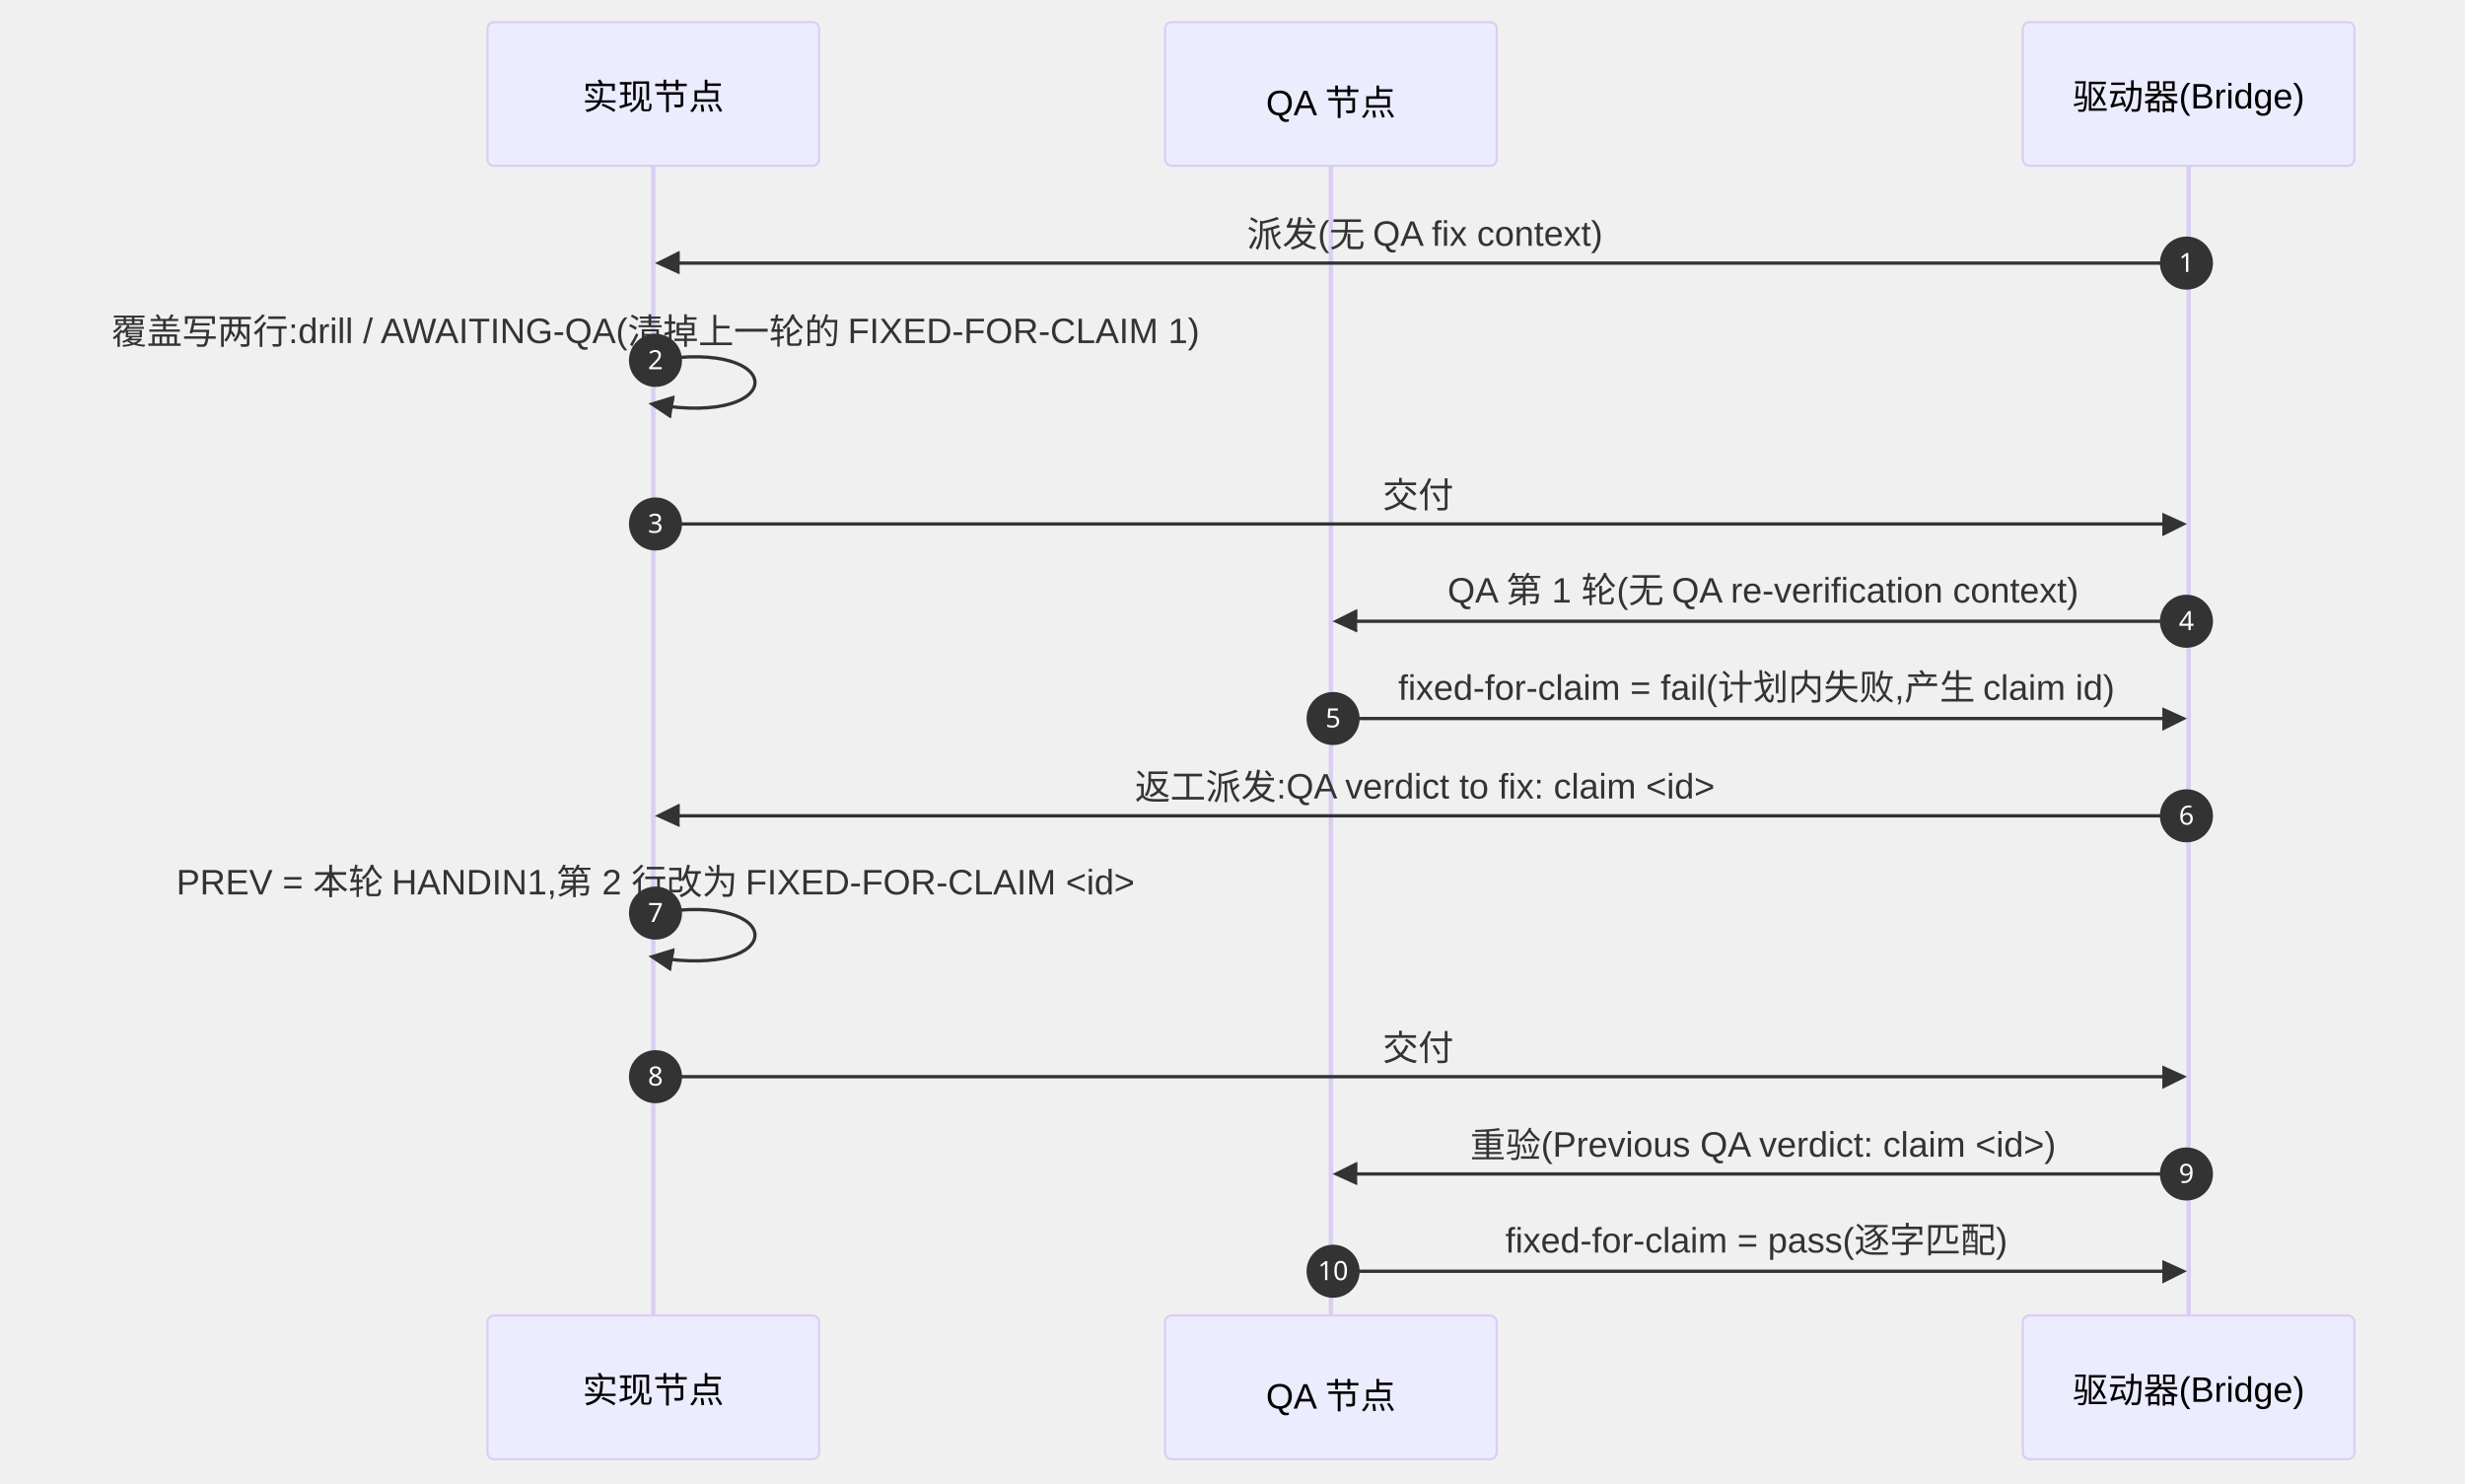
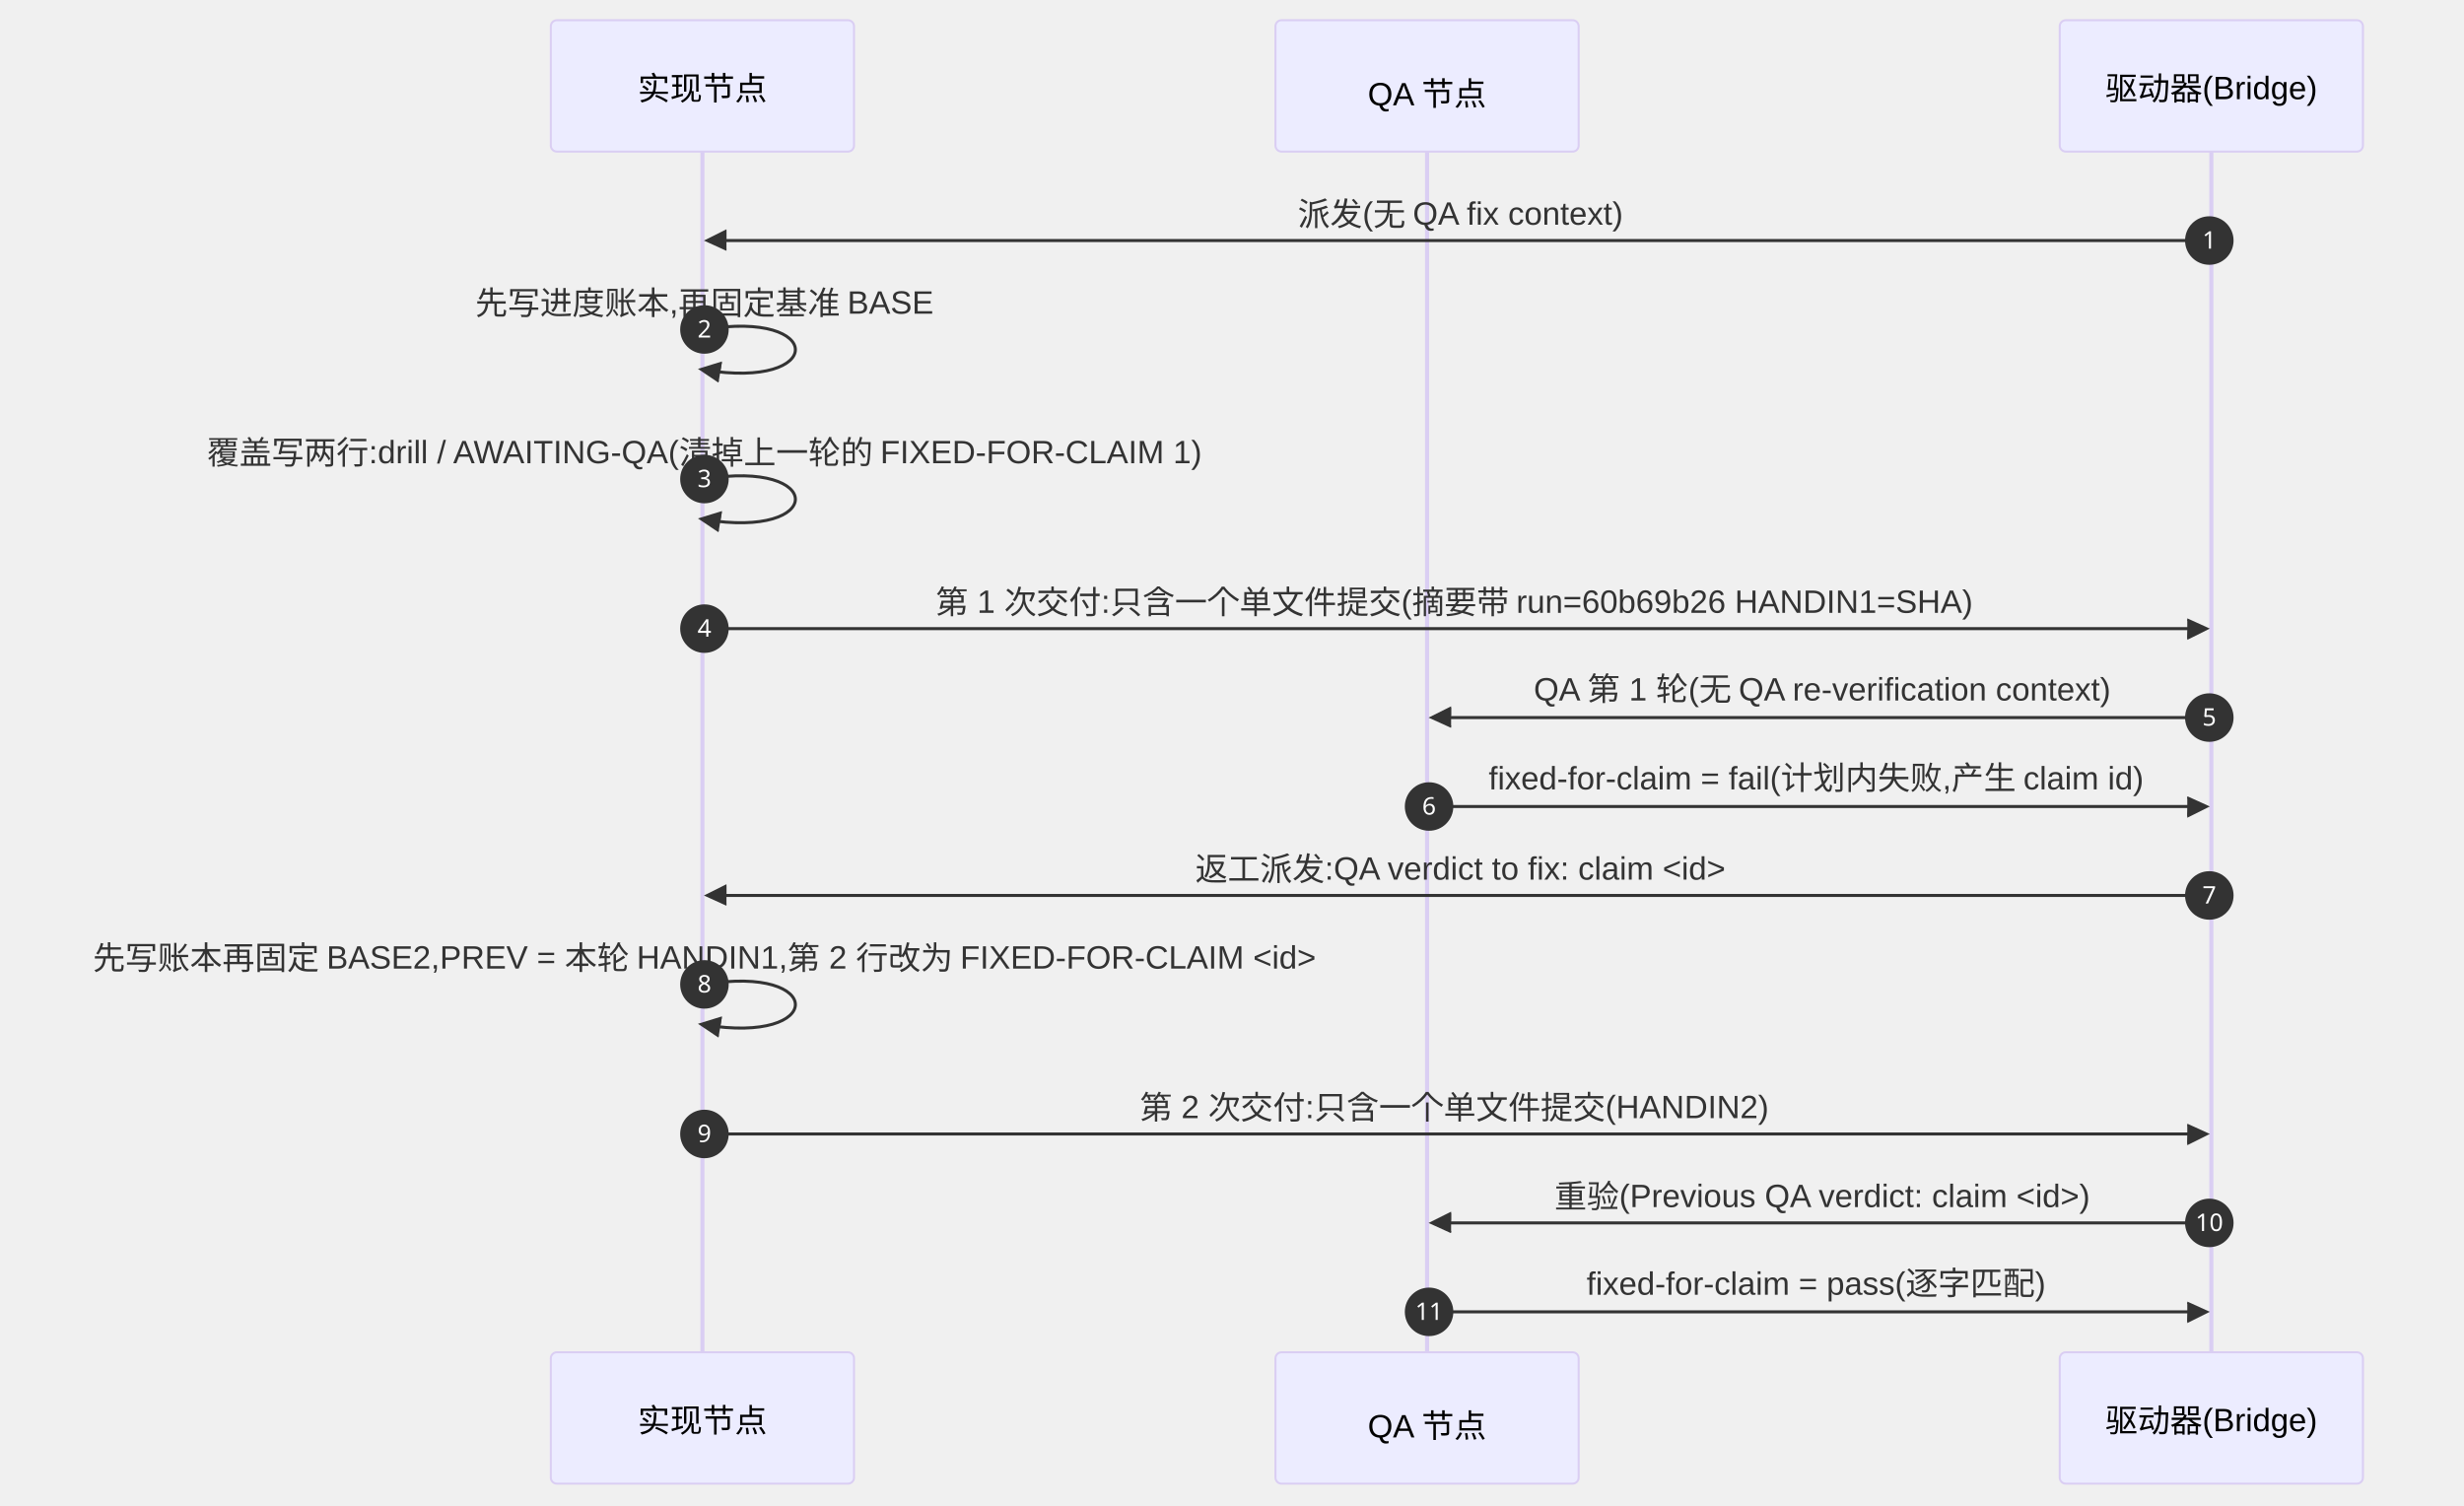
- <svg xmlns="http://www.w3.org/2000/svg" id="FLY-3150-d1" width="100%" style="max-width: 1115px; background-color: white;" viewBox="-220.5 -10 1115 671" role="graphics-document document" aria-roledescription="sequence">
+ <svg xmlns="http://www.w3.org/2000/svg" id="FLY-3150-d1" width="100%" style="max-width: 1219px; background-color: white;" viewBox="-272.5 -10 1219 745" role="graphics-document document" aria-roledescription="sequence">
  <g>
-     <rect x="694.5" y="585" fill="#eaeaea" stroke="#666" width="150" height="65" name="B" rx="3" ry="3" class="actor actor-bottom" />
-     <text x="769.5" y="617.5" dominant-baseline="central" alignment-baseline="central" class="actor actor-box" style="text-anchor: middle; font-size: 16px; font-weight: 400;">
-       <tspan x="769.5" dy="0">驱动器(Bridge)</tspan>
+     <rect x="746.5" y="659" fill="#eaeaea" stroke="#666" width="150" height="65" name="B" rx="3" ry="3" class="actor actor-bottom" />
+     <text x="821.5" y="691.5" dominant-baseline="central" alignment-baseline="central" class="actor actor-box" style="text-anchor: middle; font-size: 16px; font-weight: 400;">
+       <tspan x="821.5" dy="0">驱动器(Bridge)</tspan>
    </text>
  </g>
  <g>
-     <rect x="306.5" y="585" fill="#eaeaea" stroke="#666" width="150" height="65" name="Q" rx="3" ry="3" class="actor actor-bottom" />
-     <text x="381.5" y="617.5" dominant-baseline="central" alignment-baseline="central" class="actor actor-box" style="text-anchor: middle; font-size: 16px; font-weight: 400;">
-       <tspan x="381.5" dy="0">QA 节点</tspan>
+     <rect x="358.5" y="659" fill="#eaeaea" stroke="#666" width="150" height="65" name="Q" rx="3" ry="3" class="actor actor-bottom" />
+     <text x="433.5" y="691.5" dominant-baseline="central" alignment-baseline="central" class="actor actor-box" style="text-anchor: middle; font-size: 16px; font-weight: 400;">
+       <tspan x="433.5" dy="0">QA 节点</tspan>
    </text>
  </g>
  <g>
-     <rect x="0" y="585" fill="#eaeaea" stroke="#666" width="150" height="65" name="I" rx="3" ry="3" class="actor actor-bottom" />
-     <text x="75" y="617.5" dominant-baseline="central" alignment-baseline="central" class="actor actor-box" style="text-anchor: middle; font-size: 16px; font-weight: 400;">
+     <rect x="0" y="659" fill="#eaeaea" stroke="#666" width="150" height="65" name="I" rx="3" ry="3" class="actor actor-bottom" />
+     <text x="75" y="691.5" dominant-baseline="central" alignment-baseline="central" class="actor actor-box" style="text-anchor: middle; font-size: 16px; font-weight: 400;">
      <tspan x="75" dy="0">实现节点</tspan>
    </text>
  </g>
  <g>
-     <line id="actor2" x1="769.5" y1="65" x2="769.5" y2="585" class="actor-line 200" stroke-width="0.5px" stroke="#999" name="B" />
+     <line id="actor2" x1="821.5" y1="65" x2="821.5" y2="659" class="actor-line 200" stroke-width="0.5px" stroke="#999" name="B" />
    <g id="root-2">
-       <rect x="694.5" y="0" fill="#eaeaea" stroke="#666" width="150" height="65" name="B" rx="3" ry="3" class="actor actor-top" />
-       <text x="769.5" y="32.5" dominant-baseline="central" alignment-baseline="central" class="actor actor-box" style="text-anchor: middle; font-size: 16px; font-weight: 400;">
-         <tspan x="769.5" dy="0">驱动器(Bridge)</tspan>
+       <rect x="746.5" y="0" fill="#eaeaea" stroke="#666" width="150" height="65" name="B" rx="3" ry="3" class="actor actor-top" />
+       <text x="821.5" y="32.5" dominant-baseline="central" alignment-baseline="central" class="actor actor-box" style="text-anchor: middle; font-size: 16px; font-weight: 400;">
+         <tspan x="821.5" dy="0">驱动器(Bridge)</tspan>
      </text>
    </g>
  </g>
  <g>
-     <line id="actor1" x1="381.5" y1="65" x2="381.5" y2="585" class="actor-line 200" stroke-width="0.5px" stroke="#999" name="Q" />
+     <line id="actor1" x1="433.5" y1="65" x2="433.5" y2="659" class="actor-line 200" stroke-width="0.5px" stroke="#999" name="Q" />
    <g id="root-1">
-       <rect x="306.5" y="0" fill="#eaeaea" stroke="#666" width="150" height="65" name="Q" rx="3" ry="3" class="actor actor-top" />
-       <text x="381.5" y="32.5" dominant-baseline="central" alignment-baseline="central" class="actor actor-box" style="text-anchor: middle; font-size: 16px; font-weight: 400;">
-         <tspan x="381.5" dy="0">QA 节点</tspan>
+       <rect x="358.5" y="0" fill="#eaeaea" stroke="#666" width="150" height="65" name="Q" rx="3" ry="3" class="actor actor-top" />
+       <text x="433.5" y="32.5" dominant-baseline="central" alignment-baseline="central" class="actor actor-box" style="text-anchor: middle; font-size: 16px; font-weight: 400;">
+         <tspan x="433.5" dy="0">QA 节点</tspan>
      </text>
    </g>
  </g>
  <g>
-     <line id="actor0" x1="75" y1="65" x2="75" y2="585" class="actor-line 200" stroke-width="0.5px" stroke="#999" name="I" />
+     <line id="actor0" x1="75" y1="65" x2="75" y2="659" class="actor-line 200" stroke-width="0.5px" stroke="#999" name="I" />
    <g id="root-0">
      <rect x="0" y="0" fill="#eaeaea" stroke="#666" width="150" height="65" name="I" rx="3" ry="3" class="actor actor-top" />
      <text x="75" y="32.5" dominant-baseline="central" alignment-baseline="central" class="actor actor-box" style="text-anchor: middle; font-size: 16px; font-weight: 400;">
        <tspan x="75" dy="0">实现节点</tspan>
      </text>
    </g>
  </g>
  <style>#FLY-3150-d1{font-family:"trebuchet ms",verdana,arial,sans-serif;font-size:16px;fill:#333;}@keyframes edge-animation-frame{from{stroke-dashoffset:0;}}@keyframes dash{to{stroke-dashoffset:0;}}#FLY-3150-d1 .edge-animation-slow{stroke-dasharray:9,5!important;stroke-dashoffset:900;animation:dash 50s linear infinite;stroke-linecap:round;}#FLY-3150-d1 .edge-animation-fast{stroke-dasharray:9,5!important;stroke-dashoffset:900;animation:dash 20s linear infinite;stroke-linecap:round;}#FLY-3150-d1 .error-icon{fill:#552222;}#FLY-3150-d1 .error-text{fill:#552222;stroke:#552222;}#FLY-3150-d1 .edge-thickness-normal{stroke-width:1px;}#FLY-3150-d1 .edge-thickness-thick{stroke-width:3.5px;}#FLY-3150-d1 .edge-pattern-solid{stroke-dasharray:0;}#FLY-3150-d1 .edge-thickness-invisible{stroke-width:0;fill:none;}#FLY-3150-d1 .edge-pattern-dashed{stroke-dasharray:3;}#FLY-3150-d1 .edge-pattern-dotted{stroke-dasharray:2;}#FLY-3150-d1 .marker{fill:#333333;stroke:#333333;}#FLY-3150-d1 .marker.cross{stroke:#333333;}#FLY-3150-d1 svg{font-family:"trebuchet ms",verdana,arial,sans-serif;font-size:16px;}#FLY-3150-d1 p{margin:0;}#FLY-3150-d1 .actor{stroke:hsl(259.626, 59.777%, 87.902%);fill:#ECECFF;}#FLY-3150-d1 text.actor&gt;tspan{fill:black;stroke:none;}#FLY-3150-d1 .actor-line{stroke:hsl(259.626, 59.777%, 87.902%);}#FLY-3150-d1 .innerArc{stroke-width:1.5;stroke-dasharray:none;}#FLY-3150-d1 .messageLine0{stroke-width:1.5;stroke-dasharray:none;stroke:#333;}#FLY-3150-d1 .messageLine1{stroke-width:1.5;stroke-dasharray:2,2;stroke:#333;}#FLY-3150-d1 #arrowhead path{fill:#333;stroke:#333;}#FLY-3150-d1 .sequenceNumber{fill:white;}#FLY-3150-d1 #sequencenumber{fill:#333;}#FLY-3150-d1 #crosshead path{fill:#333;stroke:#333;}#FLY-3150-d1 .messageText{fill:#333;stroke:none;}#FLY-3150-d1 .labelBox{stroke:hsl(259.626, 59.777%, 87.902%);fill:#ECECFF;}#FLY-3150-d1 .labelText,#FLY-3150-d1 .labelText&gt;tspan{fill:black;stroke:none;}#FLY-3150-d1 .loopText,#FLY-3150-d1 .loopText&gt;tspan{fill:black;stroke:none;}#FLY-3150-d1 .loopLine{stroke-width:2px;stroke-dasharray:2,2;stroke:hsl(259.626, 59.777%, 87.902%);fill:hsl(259.626, 59.777%, 87.902%);}#FLY-3150-d1 .note{stroke:#aaaa33;fill:#fff5ad;}#FLY-3150-d1 .noteText,#FLY-3150-d1 .noteText&gt;tspan{fill:black;stroke:none;}#FLY-3150-d1 .activation0{fill:#f4f4f4;stroke:#666;}#FLY-3150-d1 .activation1{fill:#f4f4f4;stroke:#666;}#FLY-3150-d1 .activation2{fill:#f4f4f4;stroke:#666;}#FLY-3150-d1 .actorPopupMenu{position:absolute;}#FLY-3150-d1 .actorPopupMenuPanel{position:absolute;fill:#ECECFF;box-shadow:0px 8px 16px 0px rgba(0,0,0,0.2);filter:drop-shadow(3px 5px 2px rgb(0 0 0 / 0.4));}#FLY-3150-d1 .actor-man line{stroke:hsl(259.626, 59.777%, 87.902%);fill:#ECECFF;}#FLY-3150-d1 .actor-man circle,#FLY-3150-d1 line{stroke:hsl(259.626, 59.777%, 87.902%);fill:#ECECFF;stroke-width:2px;}#FLY-3150-d1 :root{--mermaid-font-family:"trebuchet ms",verdana,arial,sans-serif;}</style>
  <g />
  <defs>
    <symbol id="computer" width="24" height="24">
      <path transform="scale(.5)" d="M2 2v13h20v-13h-20zm18 11h-16v-9h16v9zm-10.228 6l.466-1h3.524l.467 1h-4.457zm14.228 3h-24l2-6h2.104l-1.33 4h18.45l-1.297-4h2.073l2 6zm-5-10h-14v-7h14v7z" />
    </symbol>
  </defs>
  <defs>
    <symbol id="database" fill-rule="evenodd" clip-rule="evenodd">
      <path transform="scale(.5)" d="M12.258.001l.256.004.255.005.253.008.251.01.249.012.247.015.246.016.242.019.241.02.239.023.236.024.233.027.231.028.229.031.225.032.223.034.22.036.217.038.214.04.211.041.208.043.205.045.201.046.198.048.194.05.191.051.187.053.183.054.18.056.175.057.172.059.168.06.163.061.16.063.155.064.15.066.074.033.073.033.071.034.07.034.069.035.068.035.067.035.066.035.064.036.064.036.062.036.06.036.06.037.058.037.058.037.055.038.055.038.053.038.052.038.051.039.05.039.048.039.047.039.045.04.044.04.043.04.041.04.04.041.039.041.037.041.036.041.034.041.033.042.032.042.03.042.029.042.027.042.026.043.024.043.023.043.021.043.02.043.018.044.017.043.015.044.013.044.012.044.011.045.009.044.007.045.006.045.004.045.002.045.001.045v17l-.001.045-.002.045-.004.045-.006.045-.007.045-.009.044-.011.045-.012.044-.013.044-.015.044-.017.043-.018.044-.02.043-.021.043-.023.043-.024.043-.026.043-.027.042-.029.042-.03.042-.032.042-.033.042-.034.041-.036.041-.037.041-.039.041-.04.041-.041.04-.043.04-.044.04-.045.04-.047.039-.048.039-.05.039-.051.039-.052.038-.053.038-.055.038-.055.038-.058.037-.058.037-.06.037-.06.036-.062.036-.064.036-.064.036-.066.035-.067.035-.068.035-.069.035-.07.034-.071.034-.073.033-.074.033-.15.066-.155.064-.16.063-.163.061-.168.06-.172.059-.175.057-.18.056-.183.054-.187.053-.191.051-.194.05-.198.048-.201.046-.205.045-.208.043-.211.041-.214.04-.217.038-.22.036-.223.034-.225.032-.229.031-.231.028-.233.027-.236.024-.239.023-.241.02-.242.019-.246.016-.247.015-.249.012-.251.01-.253.008-.255.005-.256.004-.258.001-.258-.001-.256-.004-.255-.005-.253-.008-.251-.01-.249-.012-.247-.015-.245-.016-.243-.019-.241-.02-.238-.023-.236-.024-.234-.027-.231-.028-.228-.031-.226-.032-.223-.034-.22-.036-.217-.038-.214-.04-.211-.041-.208-.043-.204-.045-.201-.046-.198-.048-.195-.05-.19-.051-.187-.053-.184-.054-.179-.056-.176-.057-.172-.059-.167-.06-.164-.061-.159-.063-.155-.064-.151-.066-.074-.033-.072-.033-.072-.034-.07-.034-.069-.035-.068-.035-.067-.035-.066-.035-.064-.036-.063-.036-.062-.036-.061-.036-.06-.037-.058-.037-.057-.037-.056-.038-.055-.038-.053-.038-.052-.038-.051-.039-.049-.039-.049-.039-.046-.039-.046-.04-.044-.04-.043-.04-.041-.04-.04-.041-.039-.041-.037-.041-.036-.041-.034-.041-.033-.042-.032-.042-.03-.042-.029-.042-.027-.042-.026-.043-.024-.043-.023-.043-.021-.043-.02-.043-.018-.044-.017-.043-.015-.044-.013-.044-.012-.044-.011-.045-.009-.044-.007-.045-.006-.045-.004-.045-.002-.045-.001-.045v-17l.001-.045.002-.045.004-.045.006-.045.007-.045.009-.044.011-.045.012-.044.013-.044.015-.044.017-.043.018-.044.02-.043.021-.043.023-.043.024-.043.026-.043.027-.042.029-.042.03-.042.032-.042.033-.042.034-.041.036-.041.037-.041.039-.041.04-.041.041-.04.043-.04.044-.04.046-.04.046-.039.049-.039.049-.039.051-.039.052-.038.053-.038.055-.038.056-.038.057-.037.058-.037.06-.037.061-.036.062-.036.063-.036.064-.036.066-.035.067-.035.068-.035.069-.035.07-.034.072-.034.072-.033.074-.033.151-.066.155-.064.159-.063.164-.061.167-.06.172-.059.176-.057.179-.056.184-.054.187-.053.19-.051.195-.05.198-.048.201-.046.204-.045.208-.043.211-.041.214-.04.217-.038.22-.036.223-.034.226-.032.228-.031.231-.028.234-.027.236-.024.238-.023.241-.02.243-.019.245-.016.247-.015.249-.012.251-.01.253-.008.255-.005.256-.004.258-.001.258.001zm-9.258 20.499v.01l.001.021.003.021.004.022.005.021.006.022.007.022.009.023.01.022.011.023.012.023.013.023.015.023.016.024.017.023.018.024.019.024.021.024.022.025.023.024.024.025.052.049.056.05.061.051.066.051.07.051.075.051.079.052.084.052.088.052.092.052.097.052.102.051.105.052.11.052.114.051.119.051.123.051.127.05.131.05.135.05.139.048.144.049.147.047.152.047.155.047.16.045.163.045.167.043.171.043.176.041.178.041.183.039.187.039.19.037.194.035.197.035.202.033.204.031.209.03.212.029.216.027.219.025.222.024.226.021.23.02.233.018.236.016.24.015.243.012.246.01.249.008.253.005.256.004.259.001.26-.001.257-.004.254-.005.25-.008.247-.011.244-.012.241-.014.237-.016.233-.018.231-.021.226-.021.224-.024.22-.026.216-.027.212-.028.21-.031.205-.031.202-.034.198-.034.194-.036.191-.037.187-.039.183-.04.179-.04.175-.042.172-.043.168-.044.163-.045.16-.046.155-.046.152-.047.148-.048.143-.049.139-.049.136-.05.131-.05.126-.05.123-.051.118-.052.114-.051.11-.052.106-.052.101-.052.096-.052.092-.052.088-.053.083-.051.079-.052.074-.052.07-.051.065-.051.06-.051.056-.05.051-.05.023-.024.023-.025.021-.024.02-.024.019-.024.018-.024.017-.024.015-.023.014-.024.013-.023.012-.023.01-.023.01-.022.008-.022.006-.022.006-.022.004-.022.004-.021.001-.021.001-.021v-4.127l-.077.055-.08.053-.083.054-.085.053-.087.052-.09.052-.093.051-.095.05-.097.05-.1.049-.102.049-.105.048-.106.047-.109.047-.111.046-.114.045-.115.045-.118.044-.12.043-.122.042-.124.042-.126.041-.128.04-.13.04-.132.038-.134.038-.135.037-.138.037-.139.035-.142.035-.143.034-.144.033-.147.032-.148.031-.15.03-.151.03-.153.029-.154.027-.156.027-.158.026-.159.025-.161.024-.162.023-.163.022-.165.021-.166.02-.167.019-.169.018-.169.017-.171.016-.173.015-.173.014-.175.013-.175.012-.177.011-.178.01-.179.008-.179.008-.181.006-.182.005-.182.004-.184.003-.184.002h-.37l-.184-.002-.184-.003-.182-.004-.182-.005-.181-.006-.179-.008-.179-.008-.178-.01-.176-.011-.176-.012-.175-.013-.173-.014-.172-.015-.171-.016-.17-.017-.169-.018-.167-.019-.166-.02-.165-.021-.163-.022-.162-.023-.161-.024-.159-.025-.157-.026-.156-.027-.155-.027-.153-.029-.151-.03-.15-.03-.148-.031-.146-.032-.145-.033-.143-.034-.141-.035-.14-.035-.137-.037-.136-.037-.134-.038-.132-.038-.13-.04-.128-.04-.126-.041-.124-.042-.122-.042-.12-.044-.117-.043-.116-.045-.113-.045-.112-.046-.109-.047-.106-.047-.105-.048-.102-.049-.1-.049-.097-.05-.095-.05-.093-.052-.09-.051-.087-.052-.085-.053-.083-.054-.08-.054-.077-.054v4.127zm0-5.654v.011l.001.021.003.021.004.021.005.022.006.022.007.022.009.022.01.022.011.023.012.023.013.023.015.024.016.023.017.024.018.024.019.024.021.024.022.024.023.025.024.024.052.05.056.05.061.05.066.051.07.051.075.052.079.051.084.052.088.052.092.052.097.052.102.052.105.052.11.051.114.051.119.052.123.05.127.051.131.05.135.049.139.049.144.048.147.048.152.047.155.046.16.045.163.045.167.044.171.042.176.042.178.04.183.04.187.038.19.037.194.036.197.034.202.033.204.032.209.03.212.028.216.027.219.025.222.024.226.022.23.02.233.018.236.016.24.014.243.012.246.01.249.008.253.006.256.003.259.001.26-.001.257-.003.254-.006.25-.008.247-.01.244-.012.241-.015.237-.016.233-.018.231-.02.226-.022.224-.024.22-.025.216-.027.212-.029.21-.03.205-.032.202-.033.198-.035.194-.036.191-.037.187-.039.183-.039.179-.041.175-.042.172-.043.168-.044.163-.045.16-.045.155-.047.152-.047.148-.048.143-.048.139-.05.136-.049.131-.05.126-.051.123-.051.118-.051.114-.052.11-.052.106-.052.101-.052.096-.052.092-.052.088-.052.083-.052.079-.052.074-.051.07-.052.065-.051.06-.05.056-.051.051-.049.023-.025.023-.024.021-.025.02-.024.019-.024.018-.024.017-.024.015-.023.014-.023.013-.024.012-.022.01-.023.01-.023.008-.022.006-.022.006-.022.004-.021.004-.022.001-.021.001-.021v-4.139l-.077.054-.08.054-.083.054-.085.052-.087.053-.09.051-.093.051-.095.051-.097.05-.1.049-.102.049-.105.048-.106.047-.109.047-.111.046-.114.045-.115.044-.118.044-.12.044-.122.042-.124.042-.126.041-.128.04-.13.039-.132.039-.134.038-.135.037-.138.036-.139.036-.142.035-.143.033-.144.033-.147.033-.148.031-.15.03-.151.03-.153.028-.154.028-.156.027-.158.026-.159.025-.161.024-.162.023-.163.022-.165.021-.166.02-.167.019-.169.018-.169.017-.171.016-.173.015-.173.014-.175.013-.175.012-.177.011-.178.009-.179.009-.179.007-.181.007-.182.005-.182.004-.184.003-.184.002h-.37l-.184-.002-.184-.003-.182-.004-.182-.005-.181-.007-.179-.007-.179-.009-.178-.009-.176-.011-.176-.012-.175-.013-.173-.014-.172-.015-.171-.016-.17-.017-.169-.018-.167-.019-.166-.02-.165-.021-.163-.022-.162-.023-.161-.024-.159-.025-.157-.026-.156-.027-.155-.028-.153-.028-.151-.03-.15-.03-.148-.031-.146-.033-.145-.033-.143-.033-.141-.035-.14-.036-.137-.036-.136-.037-.134-.038-.132-.039-.13-.039-.128-.04-.126-.041-.124-.042-.122-.043-.12-.043-.117-.044-.116-.044-.113-.046-.112-.046-.109-.046-.106-.047-.105-.048-.102-.049-.1-.049-.097-.05-.095-.051-.093-.051-.09-.051-.087-.053-.085-.052-.083-.054-.08-.054-.077-.054v4.139zm0-5.666v.011l.001.02.003.022.004.021.005.022.006.021.007.022.009.023.01.022.011.023.012.023.013.023.015.023.016.024.017.024.018.023.019.024.021.025.022.024.023.024.024.025.052.05.056.05.061.05.066.051.07.051.075.052.079.051.084.052.088.052.092.052.097.052.102.052.105.051.11.052.114.051.119.051.123.051.127.05.131.05.135.05.139.049.144.048.147.048.152.047.155.046.16.045.163.045.167.043.171.043.176.042.178.04.183.04.187.038.19.037.194.036.197.034.202.033.204.032.209.03.212.028.216.027.219.025.222.024.226.021.23.02.233.018.236.017.24.014.243.012.246.01.249.008.253.006.256.003.259.001.26-.001.257-.003.254-.006.25-.008.247-.01.244-.013.241-.014.237-.016.233-.018.231-.02.226-.022.224-.024.22-.025.216-.027.212-.029.21-.03.205-.032.202-.033.198-.035.194-.036.191-.037.187-.039.183-.039.179-.041.175-.042.172-.043.168-.044.163-.045.16-.045.155-.047.152-.047.148-.048.143-.049.139-.049.136-.049.131-.051.126-.05.123-.051.118-.052.114-.051.11-.052.106-.052.101-.052.096-.052.092-.052.088-.052.083-.052.079-.052.074-.052.07-.051.065-.051.06-.051.056-.05.051-.049.023-.025.023-.025.021-.024.02-.024.019-.024.018-.024.017-.024.015-.023.014-.024.013-.023.012-.023.01-.022.01-.023.008-.022.006-.022.006-.022.004-.022.004-.021.001-.021.001-.021v-4.153l-.077.054-.08.054-.083.053-.085.053-.087.053-.09.051-.093.051-.095.051-.097.05-.1.049-.102.048-.105.048-.106.048-.109.046-.111.046-.114.046-.115.044-.118.044-.12.043-.122.043-.124.042-.126.041-.128.04-.13.039-.132.039-.134.038-.135.037-.138.036-.139.036-.142.034-.143.034-.144.033-.147.032-.148.032-.15.03-.151.03-.153.028-.154.028-.156.027-.158.026-.159.024-.161.024-.162.023-.163.023-.165.021-.166.02-.167.019-.169.018-.169.017-.171.016-.173.015-.173.014-.175.013-.175.012-.177.01-.178.01-.179.009-.179.007-.181.006-.182.006-.182.004-.184.003-.184.001-.185.001-.185-.001-.184-.001-.184-.003-.182-.004-.182-.006-.181-.006-.179-.007-.179-.009-.178-.01-.176-.01-.176-.012-.175-.013-.173-.014-.172-.015-.171-.016-.17-.017-.169-.018-.167-.019-.166-.02-.165-.021-.163-.023-.162-.023-.161-.024-.159-.024-.157-.026-.156-.027-.155-.028-.153-.028-.151-.03-.15-.03-.148-.032-.146-.032-.145-.033-.143-.034-.141-.034-.14-.036-.137-.036-.136-.037-.134-.038-.132-.039-.13-.039-.128-.041-.126-.041-.124-.041-.122-.043-.12-.043-.117-.044-.116-.044-.113-.046-.112-.046-.109-.046-.106-.048-.105-.048-.102-.048-.1-.05-.097-.049-.095-.051-.093-.051-.09-.052-.087-.052-.085-.053-.083-.053-.08-.054-.077-.054v4.153zm8.74-8.179l-.257.004-.254.005-.25.008-.247.011-.244.012-.241.014-.237.016-.233.018-.231.021-.226.022-.224.023-.22.026-.216.027-.212.028-.21.031-.205.032-.202.033-.198.034-.194.036-.191.038-.187.038-.183.04-.179.041-.175.042-.172.043-.168.043-.163.045-.16.046-.155.046-.152.048-.148.048-.143.048-.139.049-.136.05-.131.05-.126.051-.123.051-.118.051-.114.052-.11.052-.106.052-.101.052-.096.052-.092.052-.088.052-.083.052-.079.052-.074.051-.07.052-.065.051-.06.05-.056.05-.051.05-.023.025-.023.024-.021.024-.02.025-.019.024-.018.024-.017.023-.015.024-.014.023-.013.023-.012.023-.01.023-.01.022-.008.022-.006.023-.006.021-.004.022-.004.021-.001.021-.001.021.001.021.001.021.004.021.004.022.006.021.006.023.008.022.01.022.01.023.012.023.013.023.014.023.015.024.017.023.018.024.019.024.02.025.021.024.023.024.023.025.051.05.056.05.06.05.065.051.07.052.074.051.079.052.083.052.088.052.092.052.096.052.101.052.106.052.11.052.114.052.118.051.123.051.126.051.131.05.136.05.139.049.143.048.148.048.152.048.155.046.16.046.163.045.168.043.172.043.175.042.179.041.183.04.187.038.191.038.194.036.198.034.202.033.205.032.21.031.212.028.216.027.22.026.224.023.226.022.231.021.233.018.237.016.241.014.244.012.247.011.25.008.254.005.257.004.26.001.26-.001.257-.004.254-.005.25-.008.247-.011.244-.012.241-.014.237-.016.233-.018.231-.021.226-.022.224-.023.22-.026.216-.027.212-.028.21-.031.205-.032.202-.033.198-.034.194-.036.191-.038.187-.038.183-.04.179-.041.175-.042.172-.043.168-.043.163-.045.16-.046.155-.046.152-.048.148-.048.143-.048.139-.049.136-.05.131-.05.126-.051.123-.051.118-.051.114-.052.11-.052.106-.052.101-.052.096-.052.092-.052.088-.052.083-.052.079-.052.074-.051.07-.052.065-.051.06-.05.056-.05.051-.05.023-.025.023-.024.021-.024.02-.025.019-.024.018-.024.017-.023.015-.024.014-.023.013-.023.012-.023.01-.023.01-.022.008-.022.006-.023.006-.021.004-.022.004-.021.001-.021.001-.021-.001-.021-.001-.021-.004-.021-.004-.022-.006-.021-.006-.023-.008-.022-.01-.022-.01-.023-.012-.023-.013-.023-.014-.023-.015-.024-.017-.023-.018-.024-.019-.024-.02-.025-.021-.024-.023-.024-.023-.025-.051-.05-.056-.05-.06-.05-.065-.051-.07-.052-.074-.051-.079-.052-.083-.052-.088-.052-.092-.052-.096-.052-.101-.052-.106-.052-.11-.052-.114-.052-.118-.051-.123-.051-.126-.051-.131-.05-.136-.05-.139-.049-.143-.048-.148-.048-.152-.048-.155-.046-.16-.046-.163-.045-.168-.043-.172-.043-.175-.042-.179-.041-.183-.04-.187-.038-.191-.038-.194-.036-.198-.034-.202-.033-.205-.032-.21-.031-.212-.028-.216-.027-.22-.026-.224-.023-.226-.022-.231-.021-.233-.018-.237-.016-.241-.014-.244-.012-.247-.011-.25-.008-.254-.005-.257-.004-.26-.001-.26.001z" />
    </symbol>
  </defs>
  <defs>
    <symbol id="clock" width="24" height="24">
      <path transform="scale(.5)" d="M12 2c5.514 0 10 4.486 10 10s-4.486 10-10 10-10-4.486-10-10 4.486-10 10-10zm0-2c-6.627 0-12 5.373-12 12s5.373 12 12 12 12-5.373 12-12-5.373-12-12-12zm5.848 12.459c.202.038.202.333.001.372-1.907.361-6.045 1.111-6.547 1.111-.719 0-1.301-.582-1.301-1.301 0-.512.77-5.447 1.125-7.445.034-.192.312-.181.343.014l.985 6.238 5.394 1.011z" />
    </symbol>
  </defs>
  <defs>
    <marker id="arrowhead" refX="7.9" refY="5" markerUnits="userSpaceOnUse" markerWidth="12" markerHeight="12" orient="auto-start-reverse">
      <path d="M -1 0 L 10 5 L 0 10 z" />
    </marker>
  </defs>
  <defs>
    <marker id="crosshead" markerWidth="15" markerHeight="8" orient="auto" refX="4" refY="4.5">
      <path fill="none" stroke="#000000" stroke-width="1pt" d="M 1,2 L 6,7 M 6,2 L 1,7" style="stroke-dasharray: 0, 0;" />
    </marker>
  </defs>
  <defs>
    <marker id="filled-head" refX="15.5" refY="7" markerWidth="20" markerHeight="28" orient="auto">
      <path d="M 18,7 L9,13 L14,7 L9,1 Z" />
    </marker>
  </defs>
  <defs>
    <marker id="sequencenumber" refX="15" refY="15" markerWidth="60" markerHeight="40" orient="auto">
      <circle cx="15" cy="15" r="6" />
    </marker>
  </defs>
-   <text x="424" y="80" text-anchor="middle" dominant-baseline="middle" alignment-baseline="middle" class="messageText" dy="1em" style="font-size: 16px; font-weight: 400;">派发(无 QA fix context)</text>
-   <line x1="768.5" y1="109" x2="79" y2="109" class="messageLine0" stroke-width="2" stroke="none" marker-end="url(#arrowhead)" style="fill: none;" />
-   <line x1="768.5" y1="109" x2="768.5" y2="109" stroke-width="0" marker-start="url(#sequencenumber)" />
-   <text x="768.5" y="113" font-family="sans-serif" font-size="12px" text-anchor="middle" class="sequenceNumber">1</text>
-   <text x="76" y="124" text-anchor="middle" dominant-baseline="middle" alignment-baseline="middle" class="messageText" dy="1em" style="font-size: 16px; font-weight: 400;">覆盖写两行:drill / AWAITING-QA(清掉上一轮的 FIXED-FOR-CLAIM 1)</text>
+   <text x="450" y="80" text-anchor="middle" dominant-baseline="middle" alignment-baseline="middle" class="messageText" dy="1em" style="font-size: 16px; font-weight: 400;">派发(无 QA fix context)</text>
+   <line x1="820.5" y1="109" x2="79" y2="109" class="messageLine0" stroke-width="2" stroke="none" marker-end="url(#arrowhead)" style="fill: none;" />
+   <line x1="820.5" y1="109" x2="820.5" y2="109" stroke-width="0" marker-start="url(#sequencenumber)" />
+   <text x="820.5" y="113" font-family="sans-serif" font-size="12px" text-anchor="middle" class="sequenceNumber">1</text>
+   <text x="76" y="124" text-anchor="middle" dominant-baseline="middle" alignment-baseline="middle" class="messageText" dy="1em" style="font-size: 16px; font-weight: 400;">先写进度账本,再固定基准 BASE</text>
  <path d="M 76,153 C 136,143 136,183 76,173" class="messageLine0" stroke-width="2" stroke="none" marker-end="url(#arrowhead)" style="fill: none;" />
  <line x1="76" y1="153" x2="76" y2="153" stroke-width="0" marker-start="url(#sequencenumber)" />
  <text x="76" y="157" font-family="sans-serif" font-size="12px" text-anchor="middle" class="sequenceNumber">2</text>
-   <text x="421" y="198" text-anchor="middle" dominant-baseline="middle" alignment-baseline="middle" class="messageText" dy="1em" style="font-size: 16px; font-weight: 400;">交付</text>
-   <line x1="76" y1="227" x2="765.5" y2="227" class="messageLine0" stroke-width="2" stroke="none" marker-end="url(#arrowhead)" style="fill: none;" />
+   <text x="76" y="198" text-anchor="middle" dominant-baseline="middle" alignment-baseline="middle" class="messageText" dy="1em" style="font-size: 16px; font-weight: 400;">覆盖写两行:drill / AWAITING-QA(清掉上一轮的 FIXED-FOR-CLAIM 1)</text>
+   <path d="M 76,227 C 136,217 136,257 76,247" class="messageLine0" stroke-width="2" stroke="none" marker-end="url(#arrowhead)" style="fill: none;" />
  <line x1="76" y1="227" x2="76" y2="227" stroke-width="0" marker-start="url(#sequencenumber)" />
  <text x="76" y="231" font-family="sans-serif" font-size="12px" text-anchor="middle" class="sequenceNumber">3</text>
-   <text x="577" y="242" text-anchor="middle" dominant-baseline="middle" alignment-baseline="middle" class="messageText" dy="1em" style="font-size: 16px; font-weight: 400;">QA 第 1 轮(无 QA re-verification context)</text>
-   <line x1="768.5" y1="271" x2="385.5" y2="271" class="messageLine0" stroke-width="2" stroke="none" marker-end="url(#arrowhead)" style="fill: none;" />
-   <line x1="768.5" y1="271" x2="768.5" y2="271" stroke-width="0" marker-start="url(#sequencenumber)" />
-   <text x="768.5" y="275" font-family="sans-serif" font-size="12px" text-anchor="middle" class="sequenceNumber">4</text>
-   <text x="574" y="286" text-anchor="middle" dominant-baseline="middle" alignment-baseline="middle" class="messageText" dy="1em" style="font-size: 16px; font-weight: 400;">fixed-for-claim = fail(计划内失败,产生 claim id)</text>
-   <line x1="382.5" y1="315" x2="765.5" y2="315" class="messageLine0" stroke-width="2" stroke="none" marker-end="url(#arrowhead)" style="fill: none;" />
-   <line x1="382.5" y1="315" x2="382.5" y2="315" stroke-width="0" marker-start="url(#sequencenumber)" />
-   <text x="382.5" y="319" font-family="sans-serif" font-size="12px" text-anchor="middle" class="sequenceNumber">5</text>
-   <text x="424" y="330" text-anchor="middle" dominant-baseline="middle" alignment-baseline="middle" class="messageText" dy="1em" style="font-size: 16px; font-weight: 400;">返工派发:QA verdict to fix: claim &lt;id&gt;</text>
-   <line x1="768.5" y1="359" x2="79" y2="359" class="messageLine0" stroke-width="2" stroke="none" marker-end="url(#arrowhead)" style="fill: none;" />
-   <line x1="768.5" y1="359" x2="768.5" y2="359" stroke-width="0" marker-start="url(#sequencenumber)" />
-   <text x="768.5" y="363" font-family="sans-serif" font-size="12px" text-anchor="middle" class="sequenceNumber">6</text>
-   <text x="76" y="374" text-anchor="middle" dominant-baseline="middle" alignment-baseline="middle" class="messageText" dy="1em" style="font-size: 16px; font-weight: 400;">PREV = 本轮 HANDIN1,第 2 行改为 FIXED-FOR-CLAIM &lt;id&gt;</text>
-   <path d="M 76,403 C 136,393 136,433 76,423" class="messageLine0" stroke-width="2" stroke="none" marker-end="url(#arrowhead)" style="fill: none;" />
-   <line x1="76" y1="403" x2="76" y2="403" stroke-width="0" marker-start="url(#sequencenumber)" />
-   <text x="76" y="407" font-family="sans-serif" font-size="12px" text-anchor="middle" class="sequenceNumber">7</text>
-   <text x="421" y="448" text-anchor="middle" dominant-baseline="middle" alignment-baseline="middle" class="messageText" dy="1em" style="font-size: 16px; font-weight: 400;">交付</text>
-   <line x1="76" y1="477" x2="765.5" y2="477" class="messageLine0" stroke-width="2" stroke="none" marker-end="url(#arrowhead)" style="fill: none;" />
+   <text x="447" y="272" text-anchor="middle" dominant-baseline="middle" alignment-baseline="middle" class="messageText" dy="1em" style="font-size: 16px; font-weight: 400;">第 1 次交付:只含一个单文件提交(摘要带 run=60b69b26 HANDIN1=SHA)</text>
+   <line x1="76" y1="301" x2="817.5" y2="301" class="messageLine0" stroke-width="2" stroke="none" marker-end="url(#arrowhead)" style="fill: none;" />
+   <line x1="76" y1="301" x2="76" y2="301" stroke-width="0" marker-start="url(#sequencenumber)" />
+   <text x="76" y="305" font-family="sans-serif" font-size="12px" text-anchor="middle" class="sequenceNumber">4</text>
+   <text x="629" y="316" text-anchor="middle" dominant-baseline="middle" alignment-baseline="middle" class="messageText" dy="1em" style="font-size: 16px; font-weight: 400;">QA 第 1 轮(无 QA re-verification context)</text>
+   <line x1="820.5" y1="345" x2="437.5" y2="345" class="messageLine0" stroke-width="2" stroke="none" marker-end="url(#arrowhead)" style="fill: none;" />
+   <line x1="820.5" y1="345" x2="820.5" y2="345" stroke-width="0" marker-start="url(#sequencenumber)" />
+   <text x="820.5" y="349" font-family="sans-serif" font-size="12px" text-anchor="middle" class="sequenceNumber">5</text>
+   <text x="626" y="360" text-anchor="middle" dominant-baseline="middle" alignment-baseline="middle" class="messageText" dy="1em" style="font-size: 16px; font-weight: 400;">fixed-for-claim = fail(计划内失败,产生 claim id)</text>
+   <line x1="434.5" y1="389" x2="817.5" y2="389" class="messageLine0" stroke-width="2" stroke="none" marker-end="url(#arrowhead)" style="fill: none;" />
+   <line x1="434.5" y1="389" x2="434.5" y2="389" stroke-width="0" marker-start="url(#sequencenumber)" />
+   <text x="434.5" y="393" font-family="sans-serif" font-size="12px" text-anchor="middle" class="sequenceNumber">6</text>
+   <text x="450" y="404" text-anchor="middle" dominant-baseline="middle" alignment-baseline="middle" class="messageText" dy="1em" style="font-size: 16px; font-weight: 400;">返工派发:QA verdict to fix: claim &lt;id&gt;</text>
+   <line x1="820.5" y1="433" x2="79" y2="433" class="messageLine0" stroke-width="2" stroke="none" marker-end="url(#arrowhead)" style="fill: none;" />
+   <line x1="820.5" y1="433" x2="820.5" y2="433" stroke-width="0" marker-start="url(#sequencenumber)" />
+   <text x="820.5" y="437" font-family="sans-serif" font-size="12px" text-anchor="middle" class="sequenceNumber">7</text>
+   <text x="76" y="448" text-anchor="middle" dominant-baseline="middle" alignment-baseline="middle" class="messageText" dy="1em" style="font-size: 16px; font-weight: 400;">先写账本再固定 BASE2,PREV = 本轮 HANDIN1,第 2 行改为 FIXED-FOR-CLAIM &lt;id&gt;</text>
+   <path d="M 76,477 C 136,467 136,507 76,497" class="messageLine0" stroke-width="2" stroke="none" marker-end="url(#arrowhead)" style="fill: none;" />
  <line x1="76" y1="477" x2="76" y2="477" stroke-width="0" marker-start="url(#sequencenumber)" />
  <text x="76" y="481" font-family="sans-serif" font-size="12px" text-anchor="middle" class="sequenceNumber">8</text>
-   <text x="577" y="492" text-anchor="middle" dominant-baseline="middle" alignment-baseline="middle" class="messageText" dy="1em" style="font-size: 16px; font-weight: 400;">重验(Previous QA verdict: claim &lt;id&gt;)</text>
-   <line x1="768.5" y1="521" x2="385.5" y2="521" class="messageLine0" stroke-width="2" stroke="none" marker-end="url(#arrowhead)" style="fill: none;" />
-   <line x1="768.5" y1="521" x2="768.5" y2="521" stroke-width="0" marker-start="url(#sequencenumber)" />
-   <text x="768.5" y="525" font-family="sans-serif" font-size="12px" text-anchor="middle" class="sequenceNumber">9</text>
-   <text x="574" y="536" text-anchor="middle" dominant-baseline="middle" alignment-baseline="middle" class="messageText" dy="1em" style="font-size: 16px; font-weight: 400;">fixed-for-claim = pass(逐字匹配)</text>
-   <line x1="382.5" y1="565" x2="765.5" y2="565" class="messageLine0" stroke-width="2" stroke="none" marker-end="url(#arrowhead)" style="fill: none;" />
-   <line x1="382.5" y1="565" x2="382.5" y2="565" stroke-width="0" marker-start="url(#sequencenumber)" />
-   <text x="382.5" y="569" font-family="sans-serif" font-size="12px" text-anchor="middle" class="sequenceNumber">10</text>
+   <text x="447" y="522" text-anchor="middle" dominant-baseline="middle" alignment-baseline="middle" class="messageText" dy="1em" style="font-size: 16px; font-weight: 400;">第 2 次交付:只含一个单文件提交(HANDIN2)</text>
+   <line x1="76" y1="551" x2="817.5" y2="551" class="messageLine0" stroke-width="2" stroke="none" marker-end="url(#arrowhead)" style="fill: none;" />
+   <line x1="76" y1="551" x2="76" y2="551" stroke-width="0" marker-start="url(#sequencenumber)" />
+   <text x="76" y="555" font-family="sans-serif" font-size="12px" text-anchor="middle" class="sequenceNumber">9</text>
+   <text x="629" y="566" text-anchor="middle" dominant-baseline="middle" alignment-baseline="middle" class="messageText" dy="1em" style="font-size: 16px; font-weight: 400;">重验(Previous QA verdict: claim &lt;id&gt;)</text>
+   <line x1="820.5" y1="595" x2="437.5" y2="595" class="messageLine0" stroke-width="2" stroke="none" marker-end="url(#arrowhead)" style="fill: none;" />
+   <line x1="820.5" y1="595" x2="820.5" y2="595" stroke-width="0" marker-start="url(#sequencenumber)" />
+   <text x="820.5" y="599" font-family="sans-serif" font-size="12px" text-anchor="middle" class="sequenceNumber">10</text>
+   <text x="626" y="610" text-anchor="middle" dominant-baseline="middle" alignment-baseline="middle" class="messageText" dy="1em" style="font-size: 16px; font-weight: 400;">fixed-for-claim = pass(逐字匹配)</text>
+   <line x1="434.5" y1="639" x2="817.5" y2="639" class="messageLine0" stroke-width="2" stroke="none" marker-end="url(#arrowhead)" style="fill: none;" />
+   <line x1="434.5" y1="639" x2="434.5" y2="639" stroke-width="0" marker-start="url(#sequencenumber)" />
+   <text x="434.5" y="643" font-family="sans-serif" font-size="12px" text-anchor="middle" class="sequenceNumber">11</text>
</svg>
